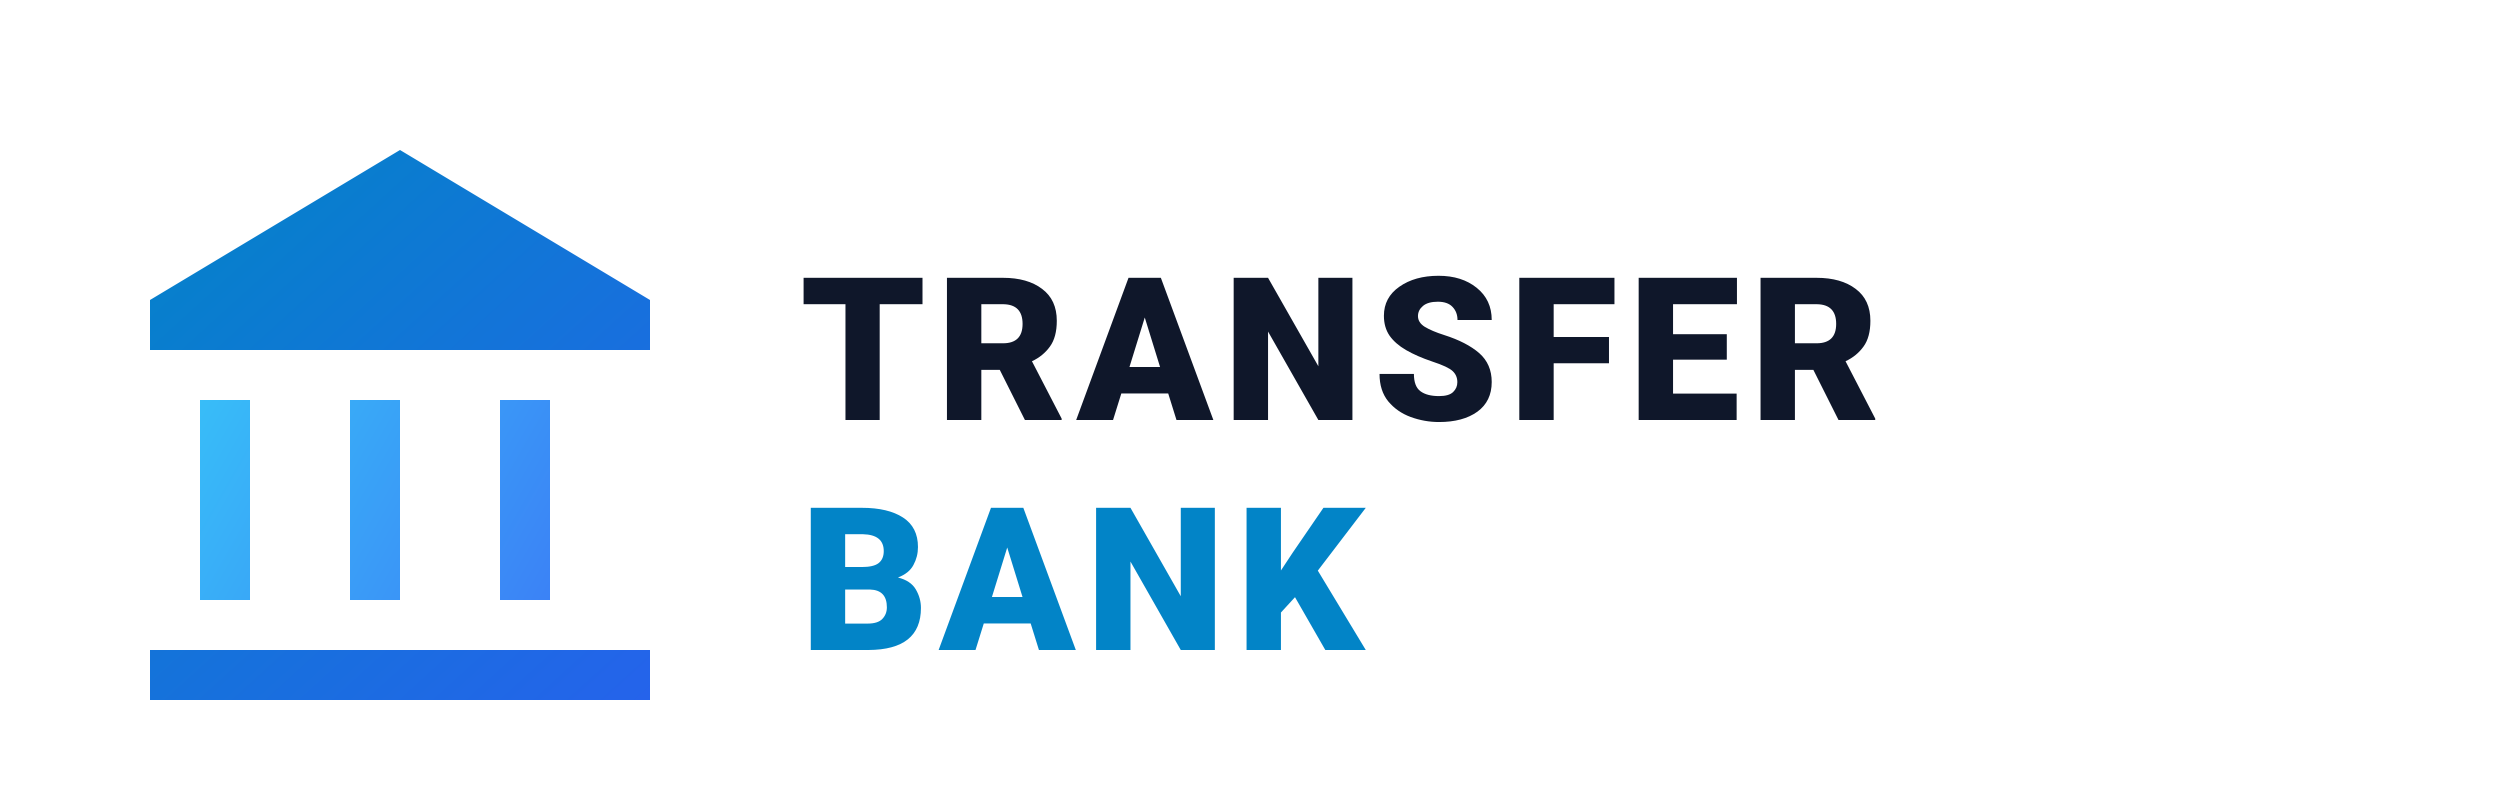
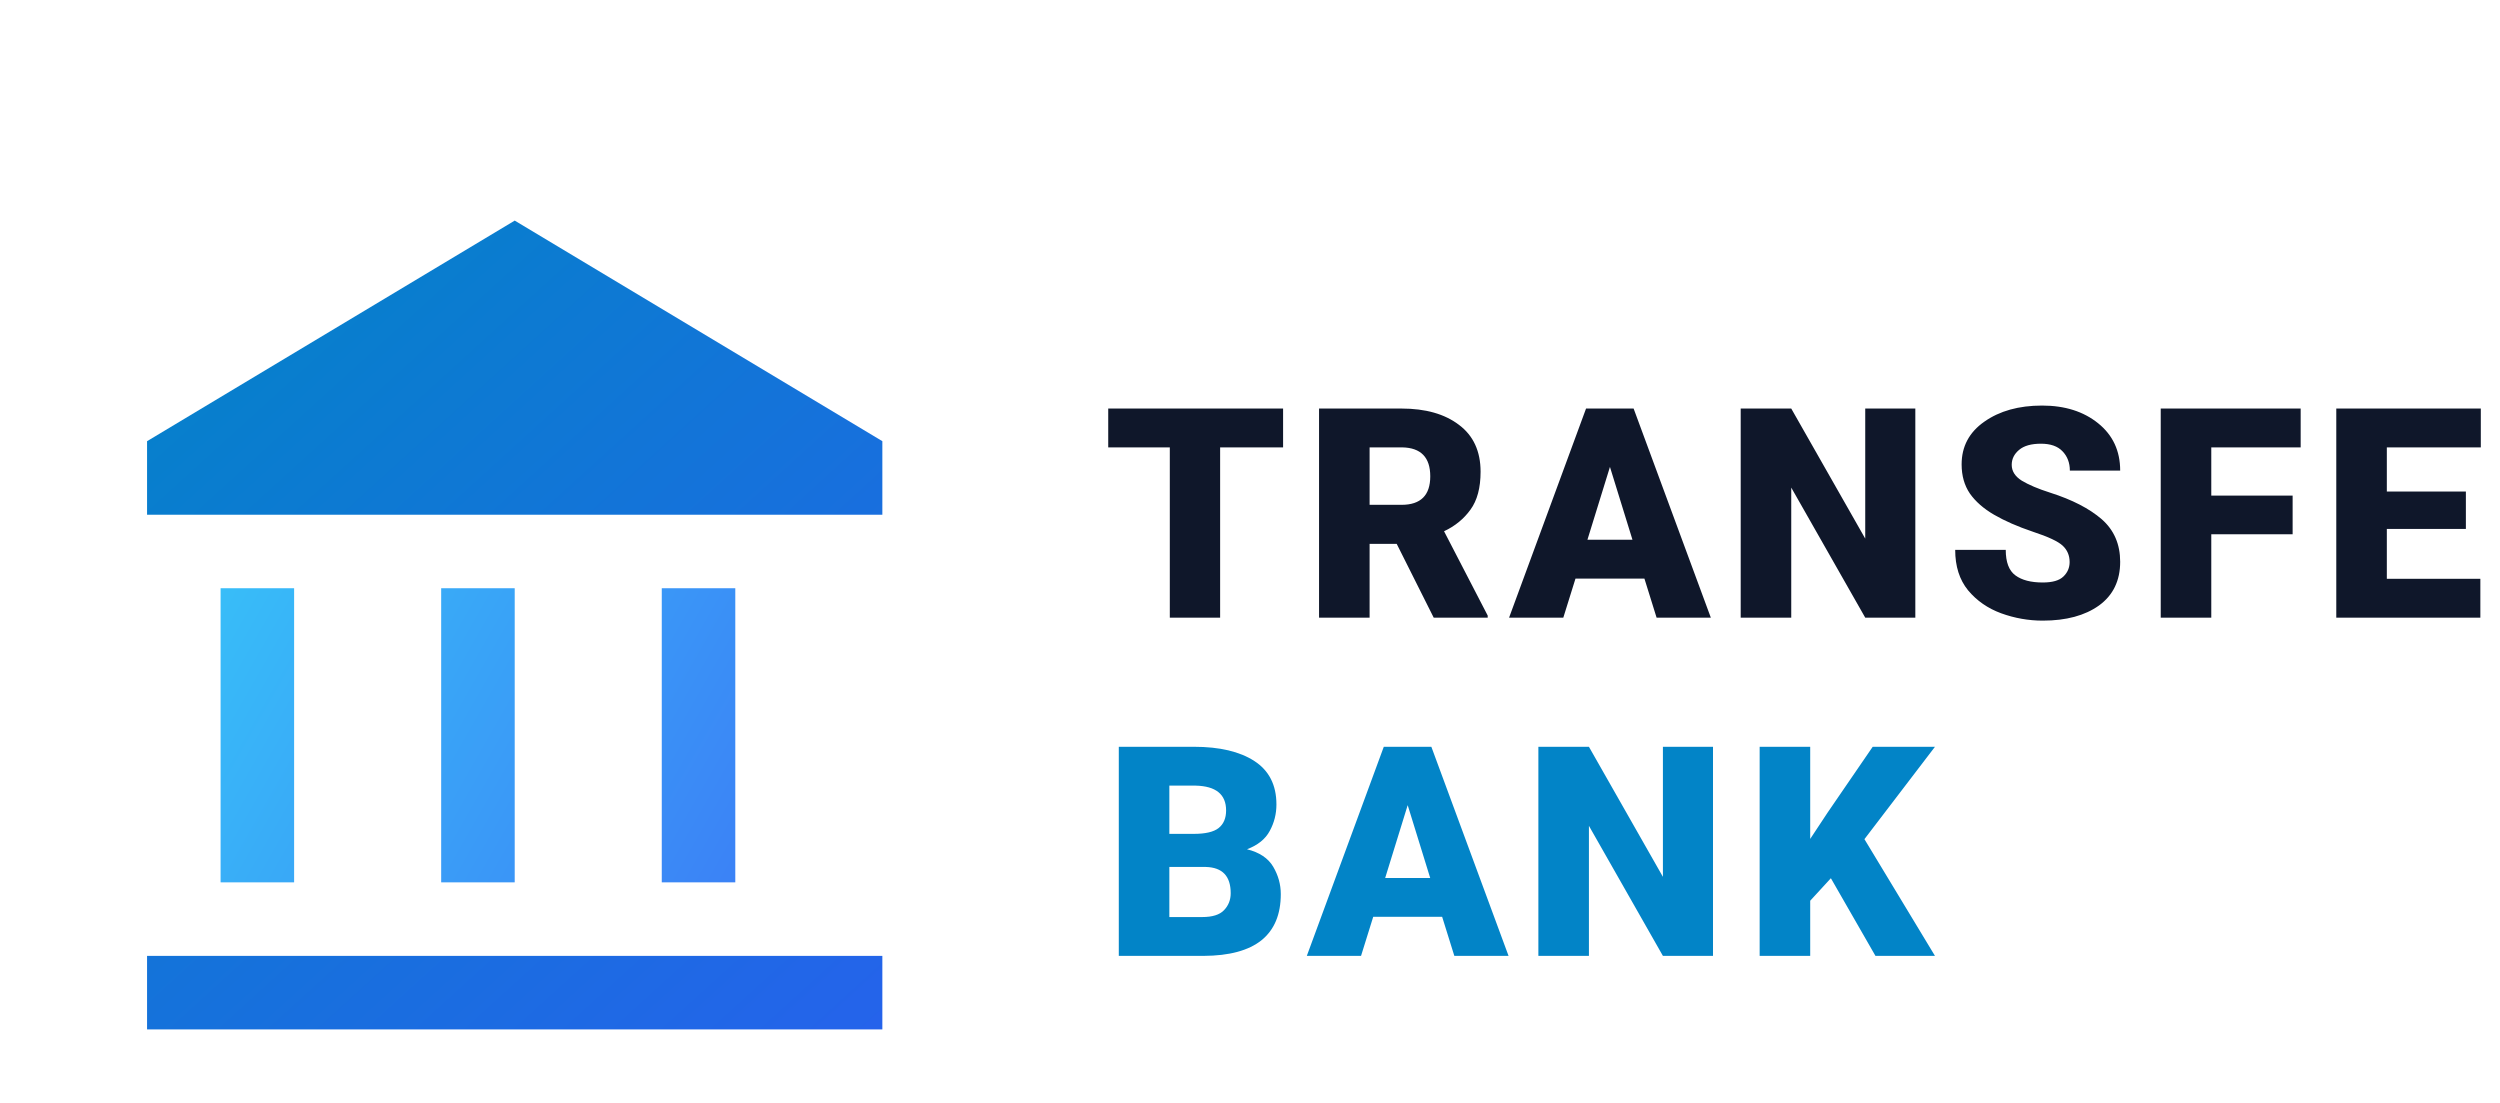
- <svg xmlns="http://www.w3.org/2000/svg" width="250" height="80" viewBox="0 0 250 80" fill="none">
+ <svg xmlns="http://www.w3.org/2000/svg" width="170" height="75" viewBox="5 0 170 75" fill="none">
  <g transform="translate(10, 10)">
    <path d="M30 5L5 20V25H55V20L30 5Z" fill="url(#paint0_linear)" />
    <path d="M10 30H15V50H10V30ZM25 30H30V50H25V30ZM40 30H45V50H40V30Z" fill="url(#paint1_linear)" />
    <path d="M5 55H55V60H5V55Z" fill="url(#paint0_linear)" />
    <text x="70" y="32" font-family="-apple-system, BlinkMacSystemFont, 'Segoe UI', Roboto, Helvetica, Arial, sans-serif" font-weight="800" font-size="20" fill="#0F172A" letter-spacing="1">TRANSFER</text>
    <text x="70" y="55" font-family="-apple-system, BlinkMacSystemFont, 'Segoe UI', Roboto, Helvetica, Arial, sans-serif" font-weight="800" font-size="20" fill="#0284C7" letter-spacing="1">BANK</text>
  </g>
  <defs>
    <linearGradient id="paint0_linear" x1="5" y1="5" x2="55" y2="60" gradientUnits="userSpaceOnUse">
      <stop stop-color="#0284C7" />
      <stop offset="1" stop-color="#2563EB" />
    </linearGradient>
    <linearGradient id="paint1_linear" x1="10" y1="30" x2="45" y2="50" gradientUnits="userSpaceOnUse">
      <stop stop-color="#38BDF8" />
      <stop offset="1" stop-color="#3B82F6" />
    </linearGradient>
  </defs>
</svg>
